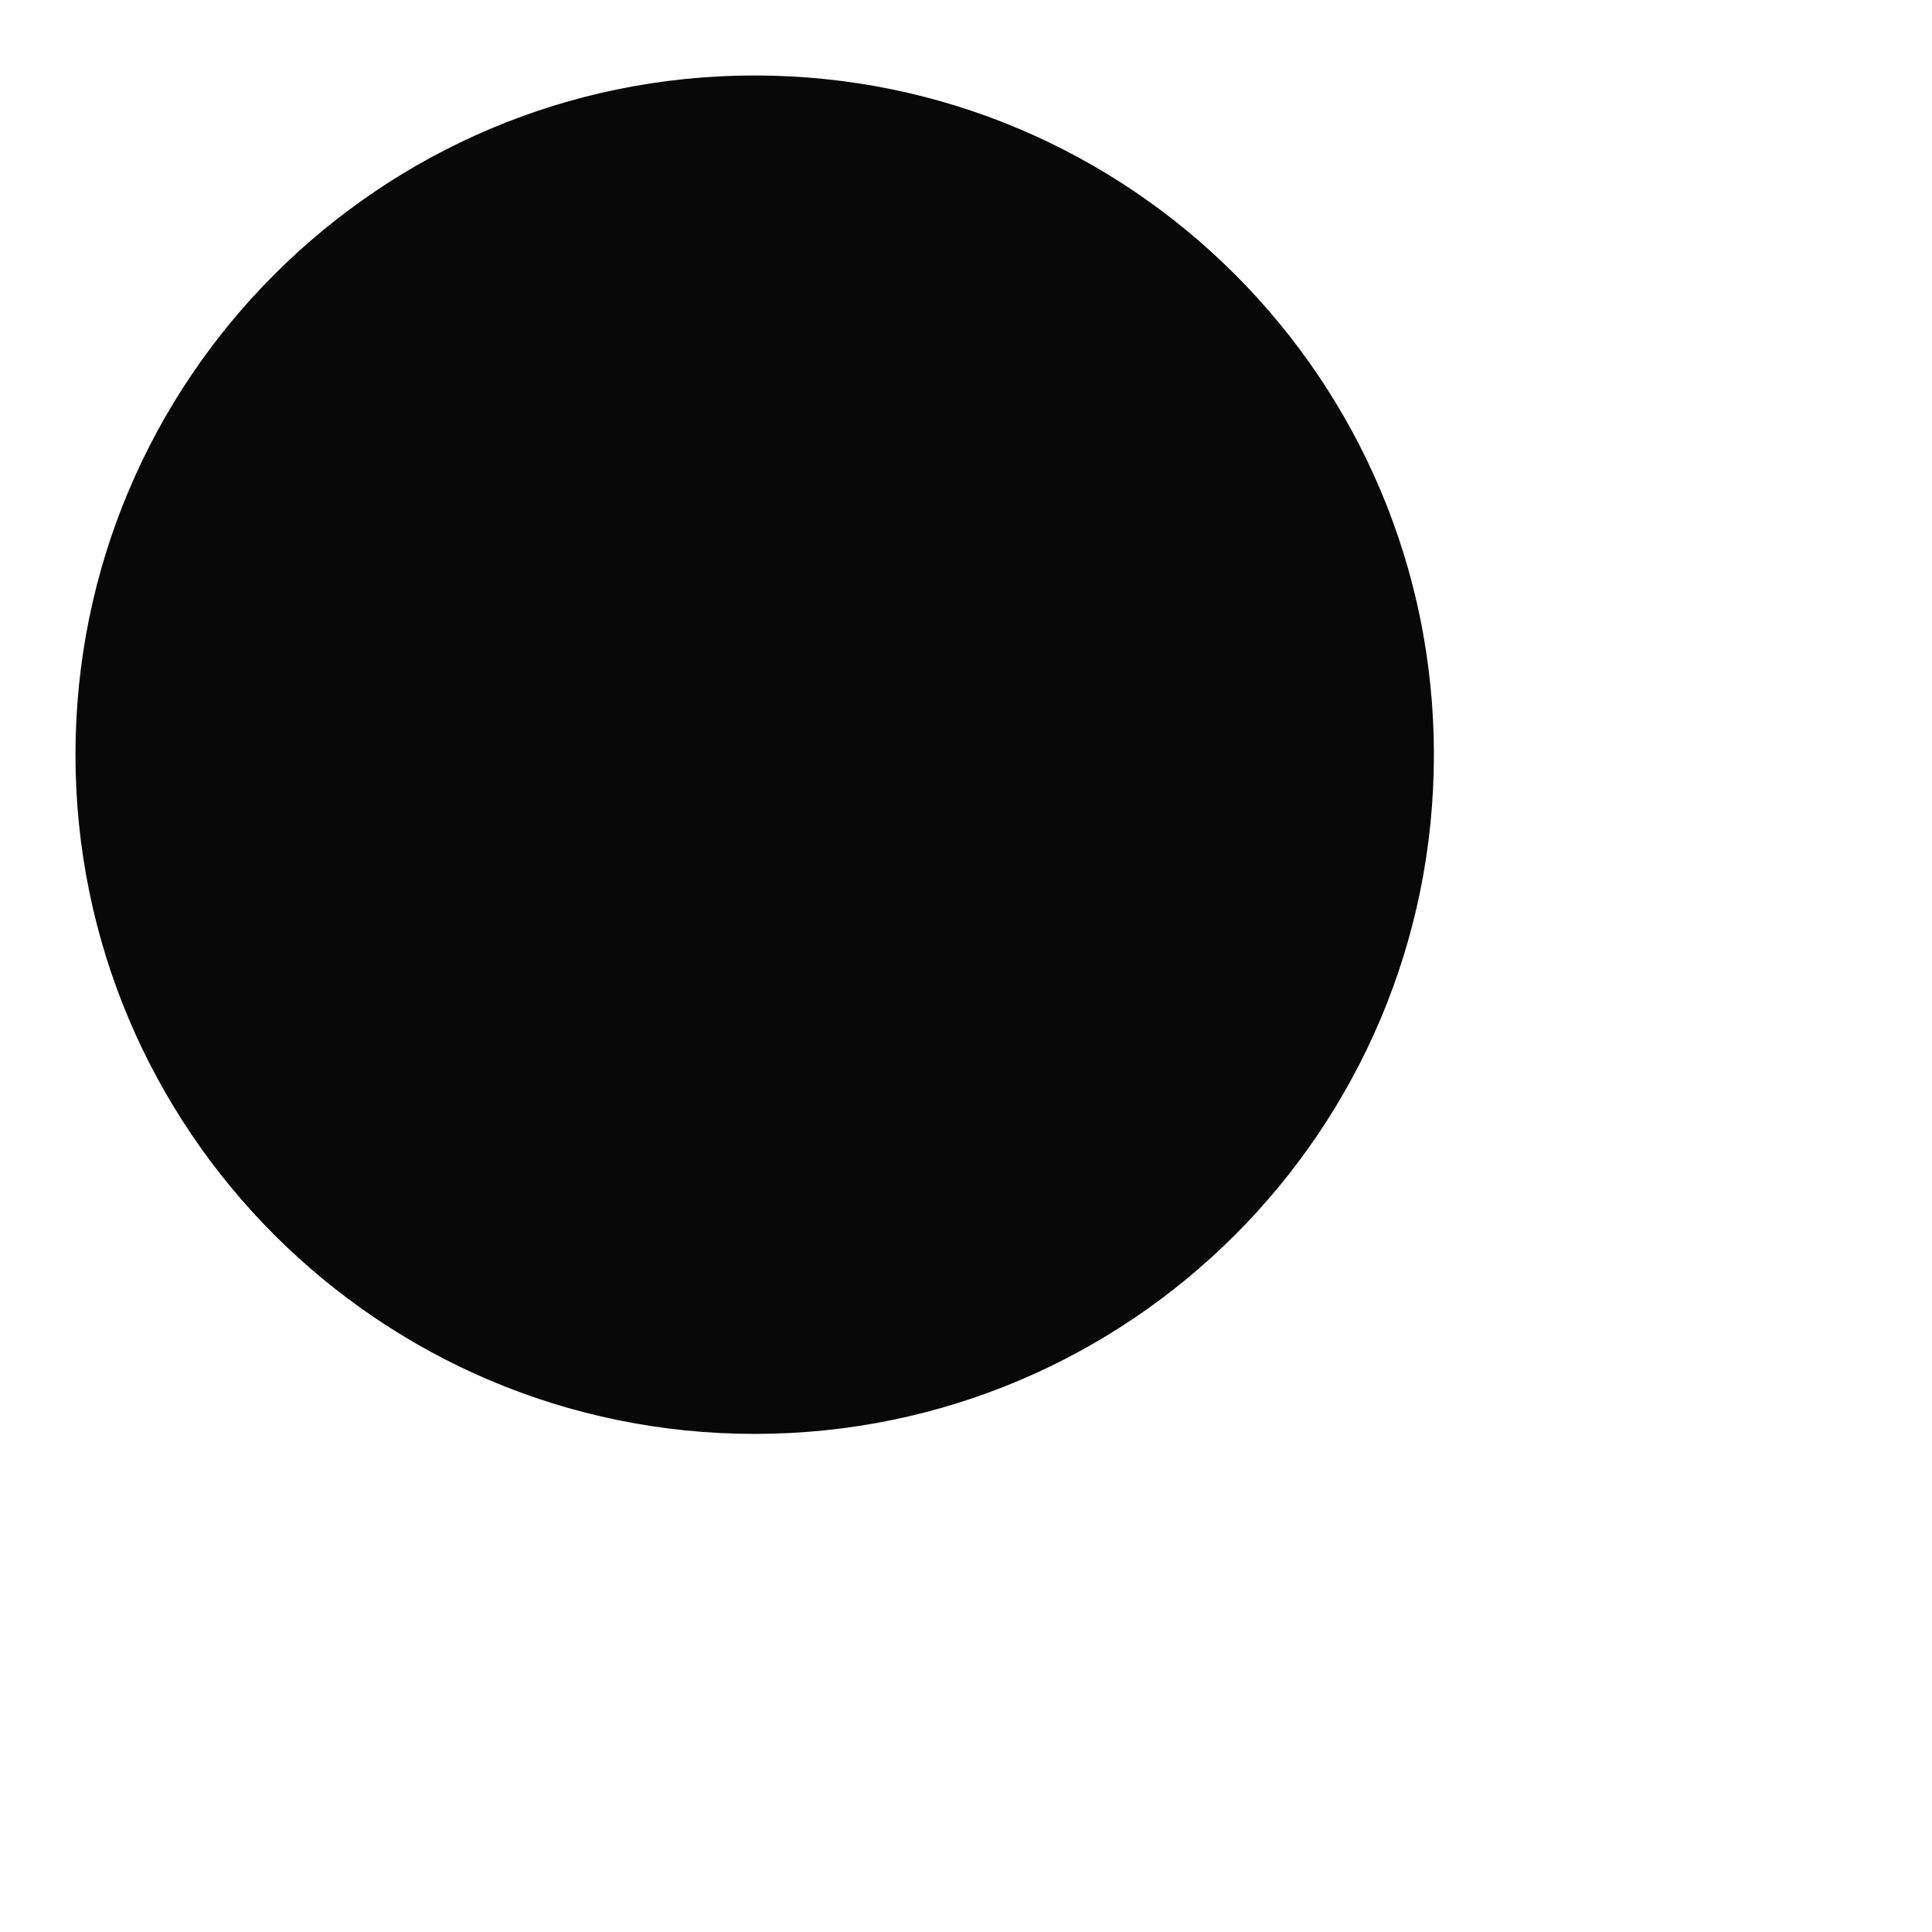
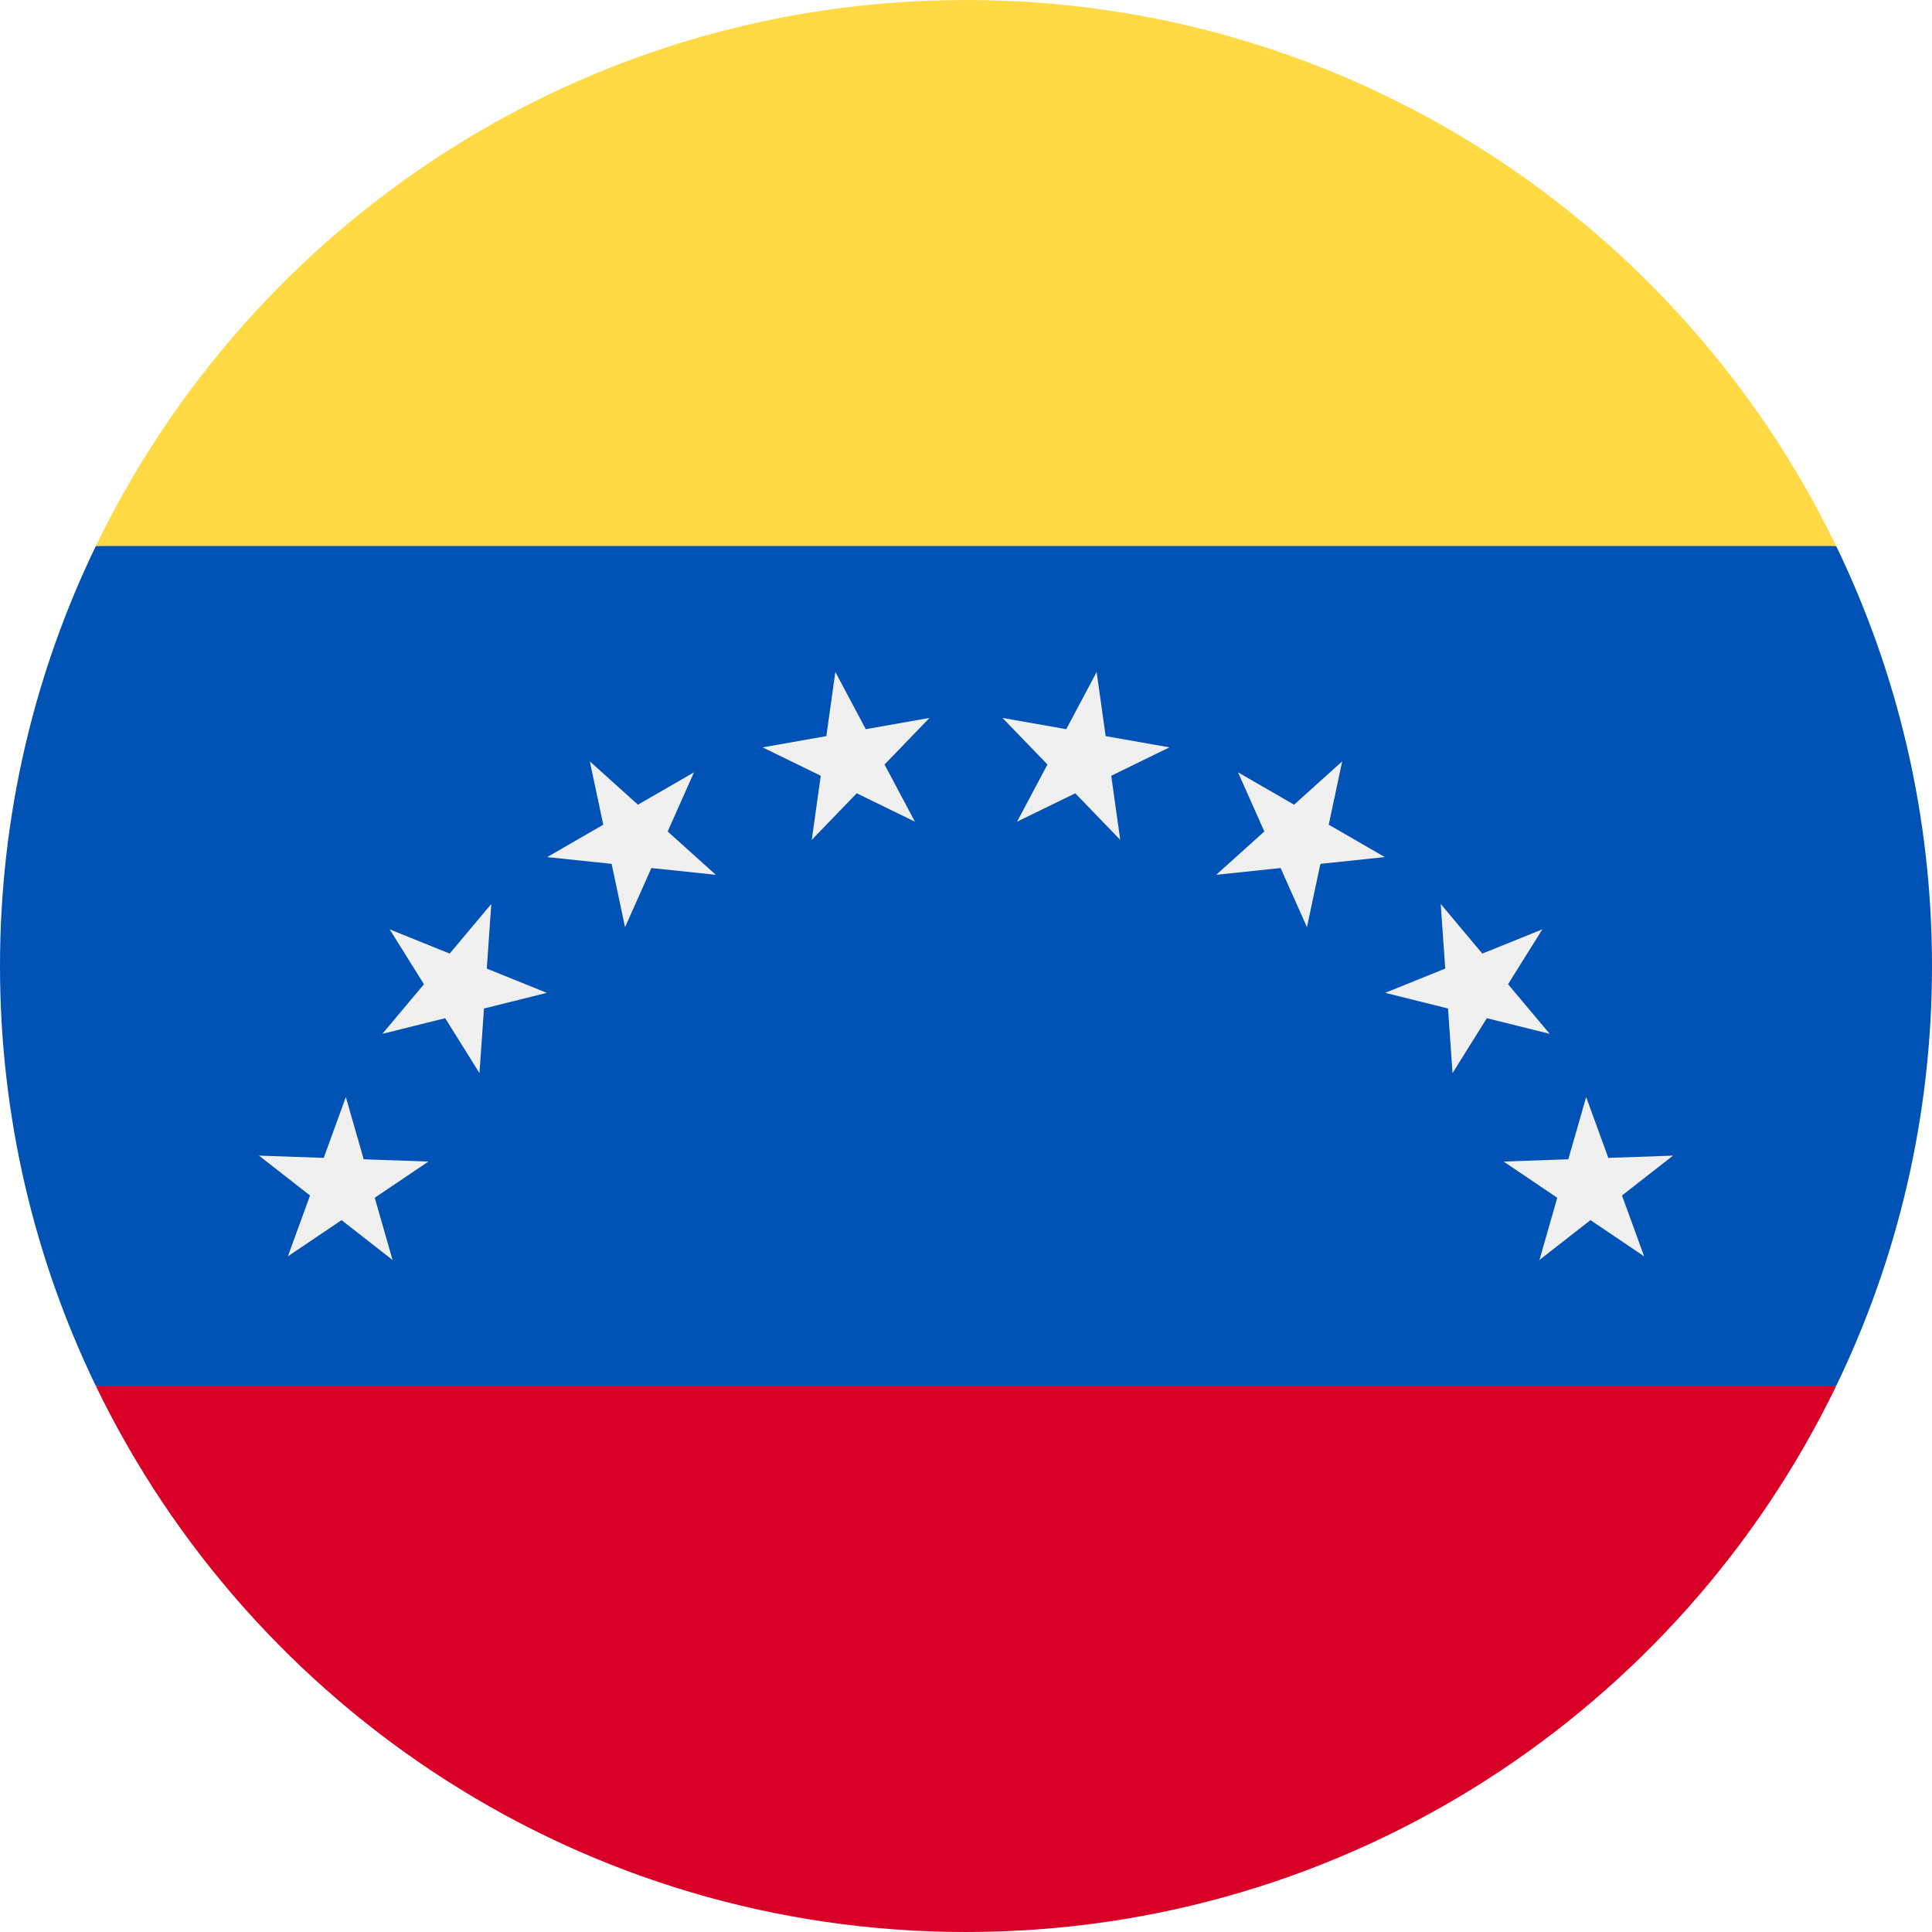
- <svg xmlns="http://www.w3.org/2000/svg" fill="none" viewBox="0 0 128 128">
-   <circle r="45" cx="50" cy="50" />
-   <style>
-         circle { fill: #080808; }
-         @media (prefers-color-scheme: dark) {
-             path { fill: #080808; }
-         }
-     </style>
+ <svg xmlns="http://www.w3.org/2000/svg" height="800px" width="800px" version="1.1" id="Layer_1" viewBox="0 0 512 512" xml:space="preserve">
+   <path style="fill:#0052B4;" d="M486.598,367.304C502.873,333.648,512,295.891,512,256s-9.127-77.648-25.402-111.304L256,122.435  L25.402,144.696C9.127,178.352,0,216.109,0,256s9.127,77.648,25.402,111.304L256,389.565L486.598,367.304z" />
+   <path style="fill:#D80027;" d="M256,512c101.493,0,189.19-59.065,230.598-144.696H25.402C66.81,452.935,154.506,512,256,512z" />
+   <g>
+     <polygon style="fill:#F0F0F0;" points="443.367,306.252 429.846,316.818 435.714,332.939 421.487,323.346 407.965,333.91    412.693,317.415 398.468,307.819 415.617,307.221 420.349,290.726 426.219,306.85  " />
+     <polygon style="fill:#F0F0F0;" points="408.741,246.282 399.65,260.835 410.681,273.977 394.03,269.831 384.936,284.38    383.737,267.263 367.088,263.11 383,256.681 381.804,239.563 392.833,252.71  " />
+     <polygon style="fill:#F0F0F0;" points="355.694,201.769 352.128,218.554 366.988,227.134 349.923,228.933 346.355,245.713    339.375,230.039 322.308,231.83 335.062,220.348 328.083,204.674 342.943,213.252  " />
+     <polygon style="fill:#F0F0F0;" points="290.622,178.087 293.013,195.08 309.91,198.058 294.488,205.584 296.877,222.576    284.957,210.232 269.531,217.754 277.589,202.601 265.668,190.259 282.568,193.238  " />
+     <polygon style="fill:#F0F0F0;" points="221.377,178.087 229.434,193.238 246.33,190.257 234.413,202.604 242.466,217.756    227.044,210.232 215.122,222.573 217.513,205.584 202.09,198.062 218.989,195.08  " />
+     <polygon style="fill:#F0F0F0;" points="156.305,201.769 169.059,213.252 183.916,204.674 176.939,220.354 189.69,231.834    172.625,230.039 165.643,245.713 162.08,228.93 145.014,227.138 159.874,218.556  " />
+     <polygon style="fill:#F0F0F0;" points="103.258,246.282 119.171,252.71 130.197,239.566 129.004,256.687 144.912,263.116    128.263,267.265 127.064,284.38 117.974,269.831 101.323,273.98 112.353,260.835  " />
+     <polygon style="fill:#F0F0F0;" points="68.634,306.252 85.786,306.85 91.652,290.728 96.387,307.224 113.534,307.823    99.308,317.419 104.036,333.913 90.516,323.349 76.289,332.942 82.158,316.818  " />
+   </g>
+   <path style="fill:#FFDA44;" d="M486.598,144.696C445.19,59.065,357.493,0,256,0C154.506,0,66.81,59.065,25.402,144.696H486.598z" />
</svg>
